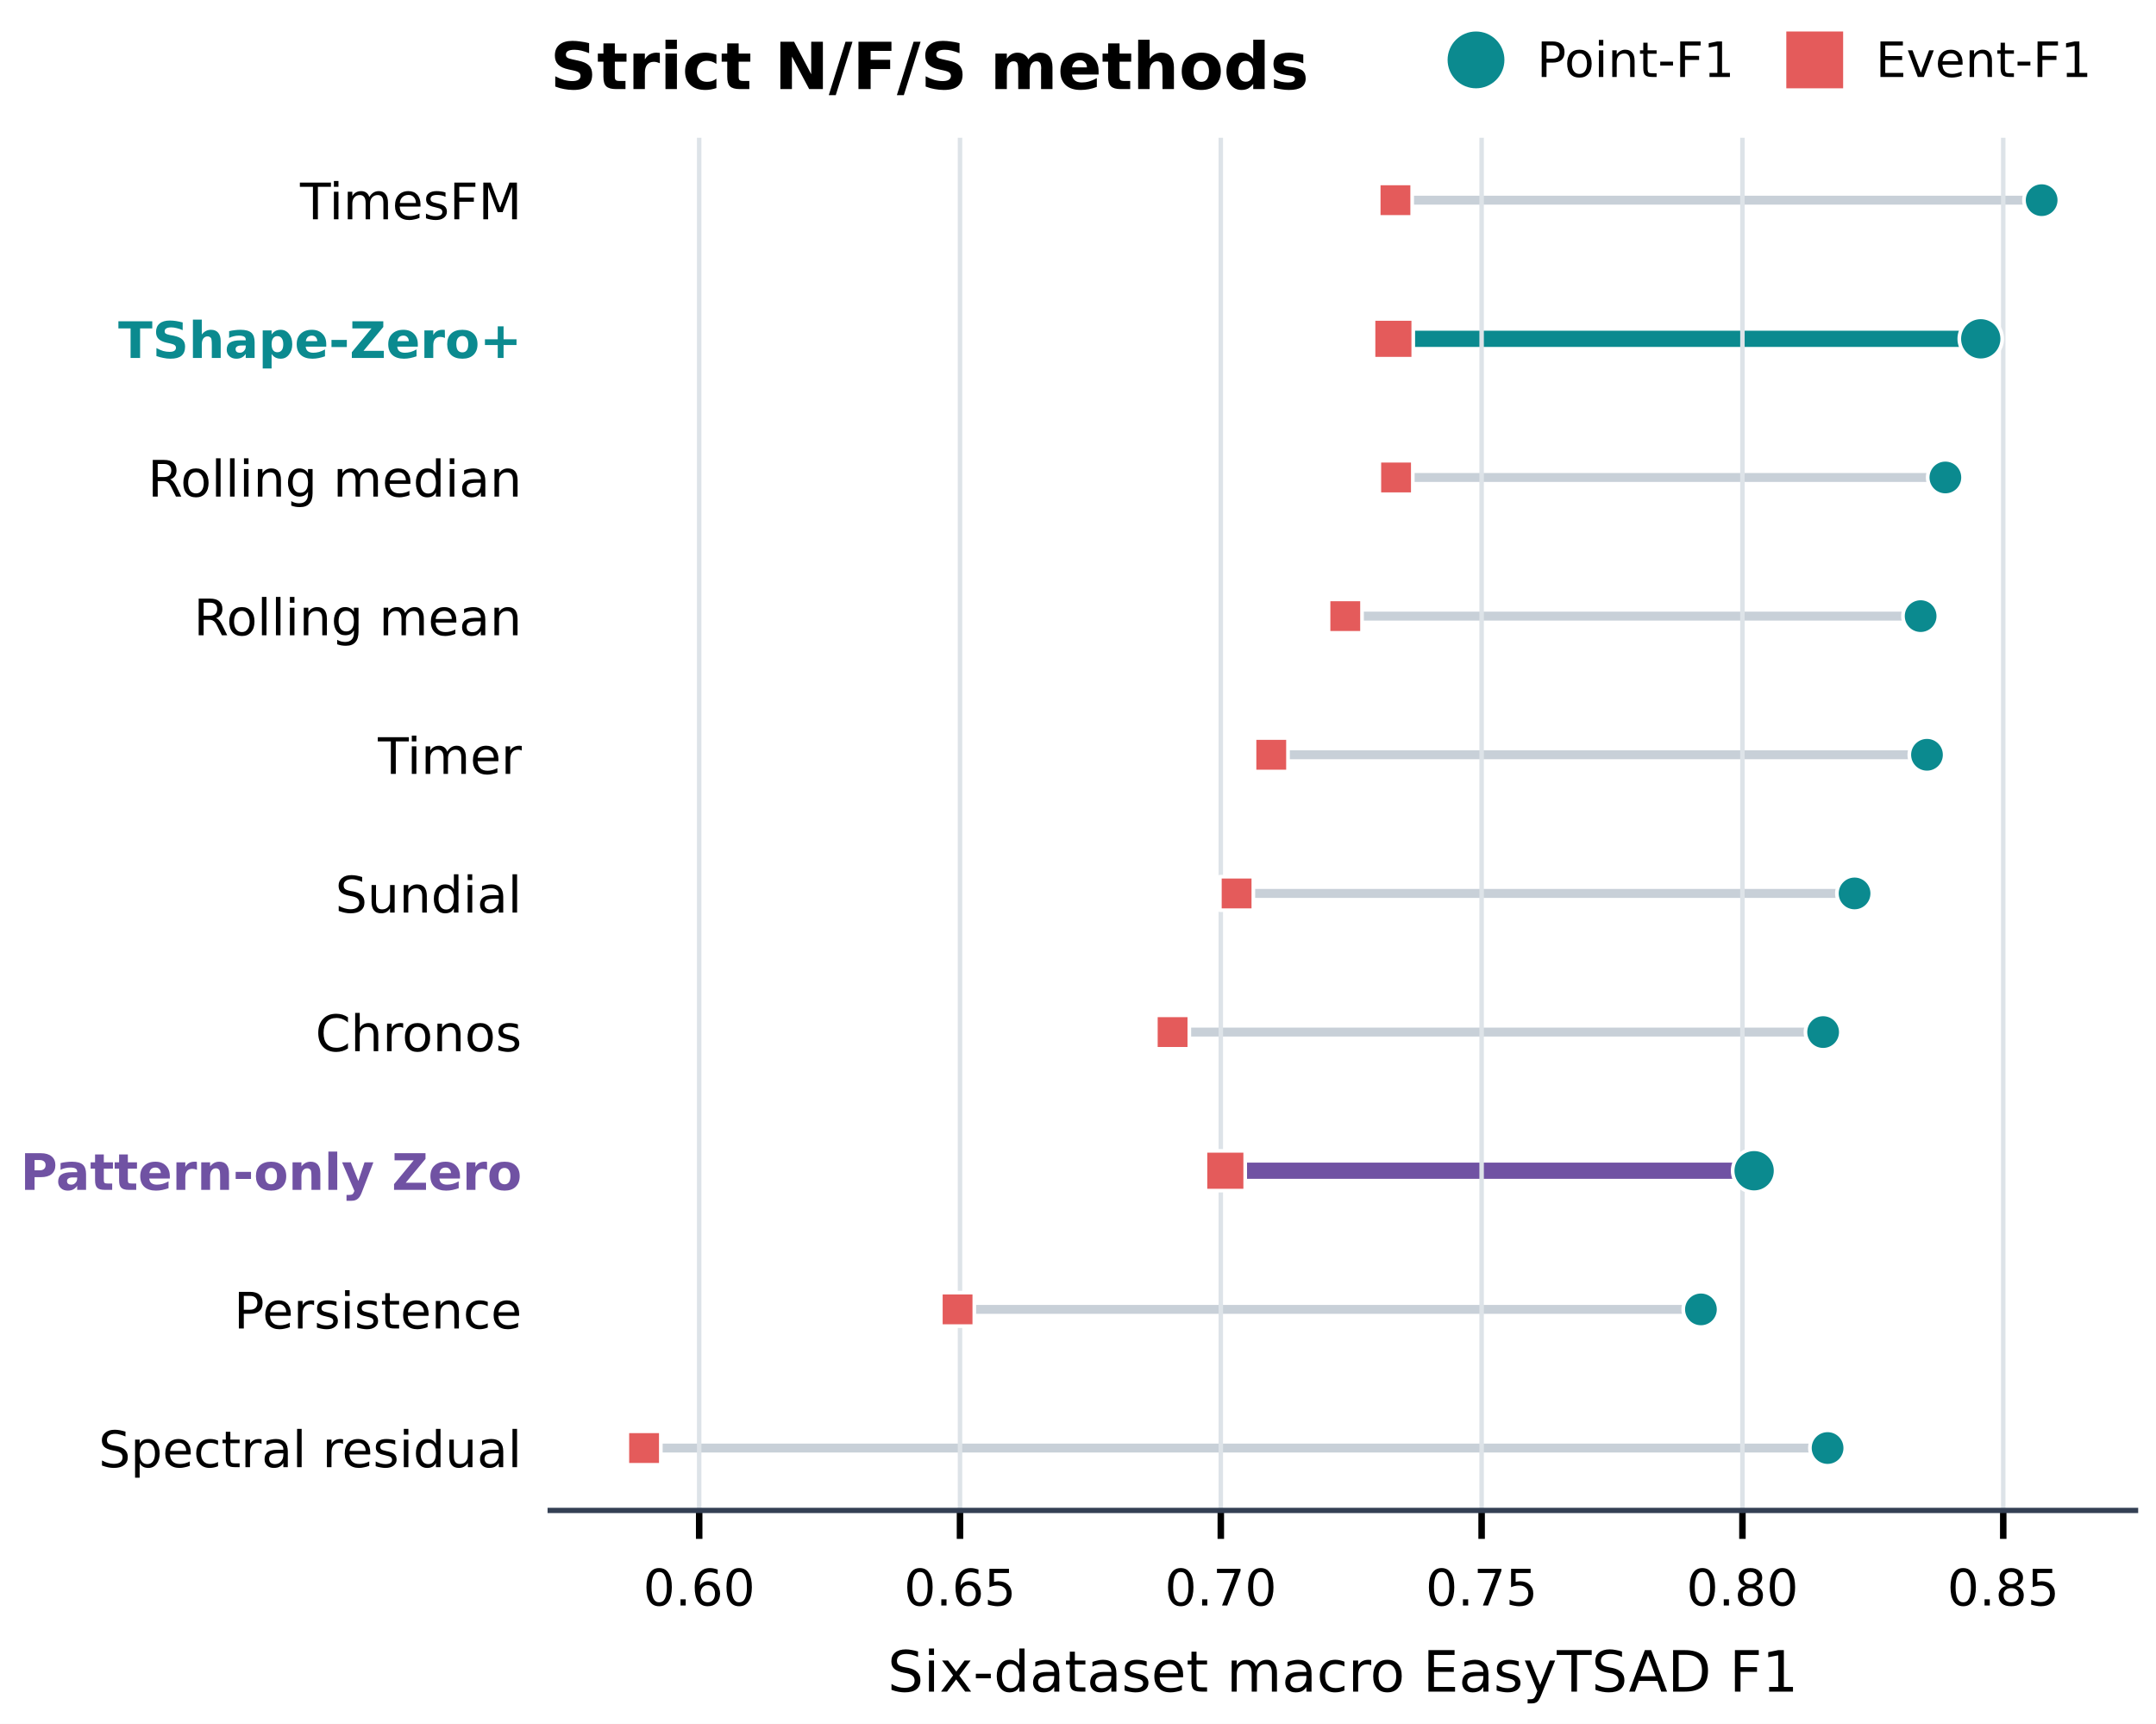
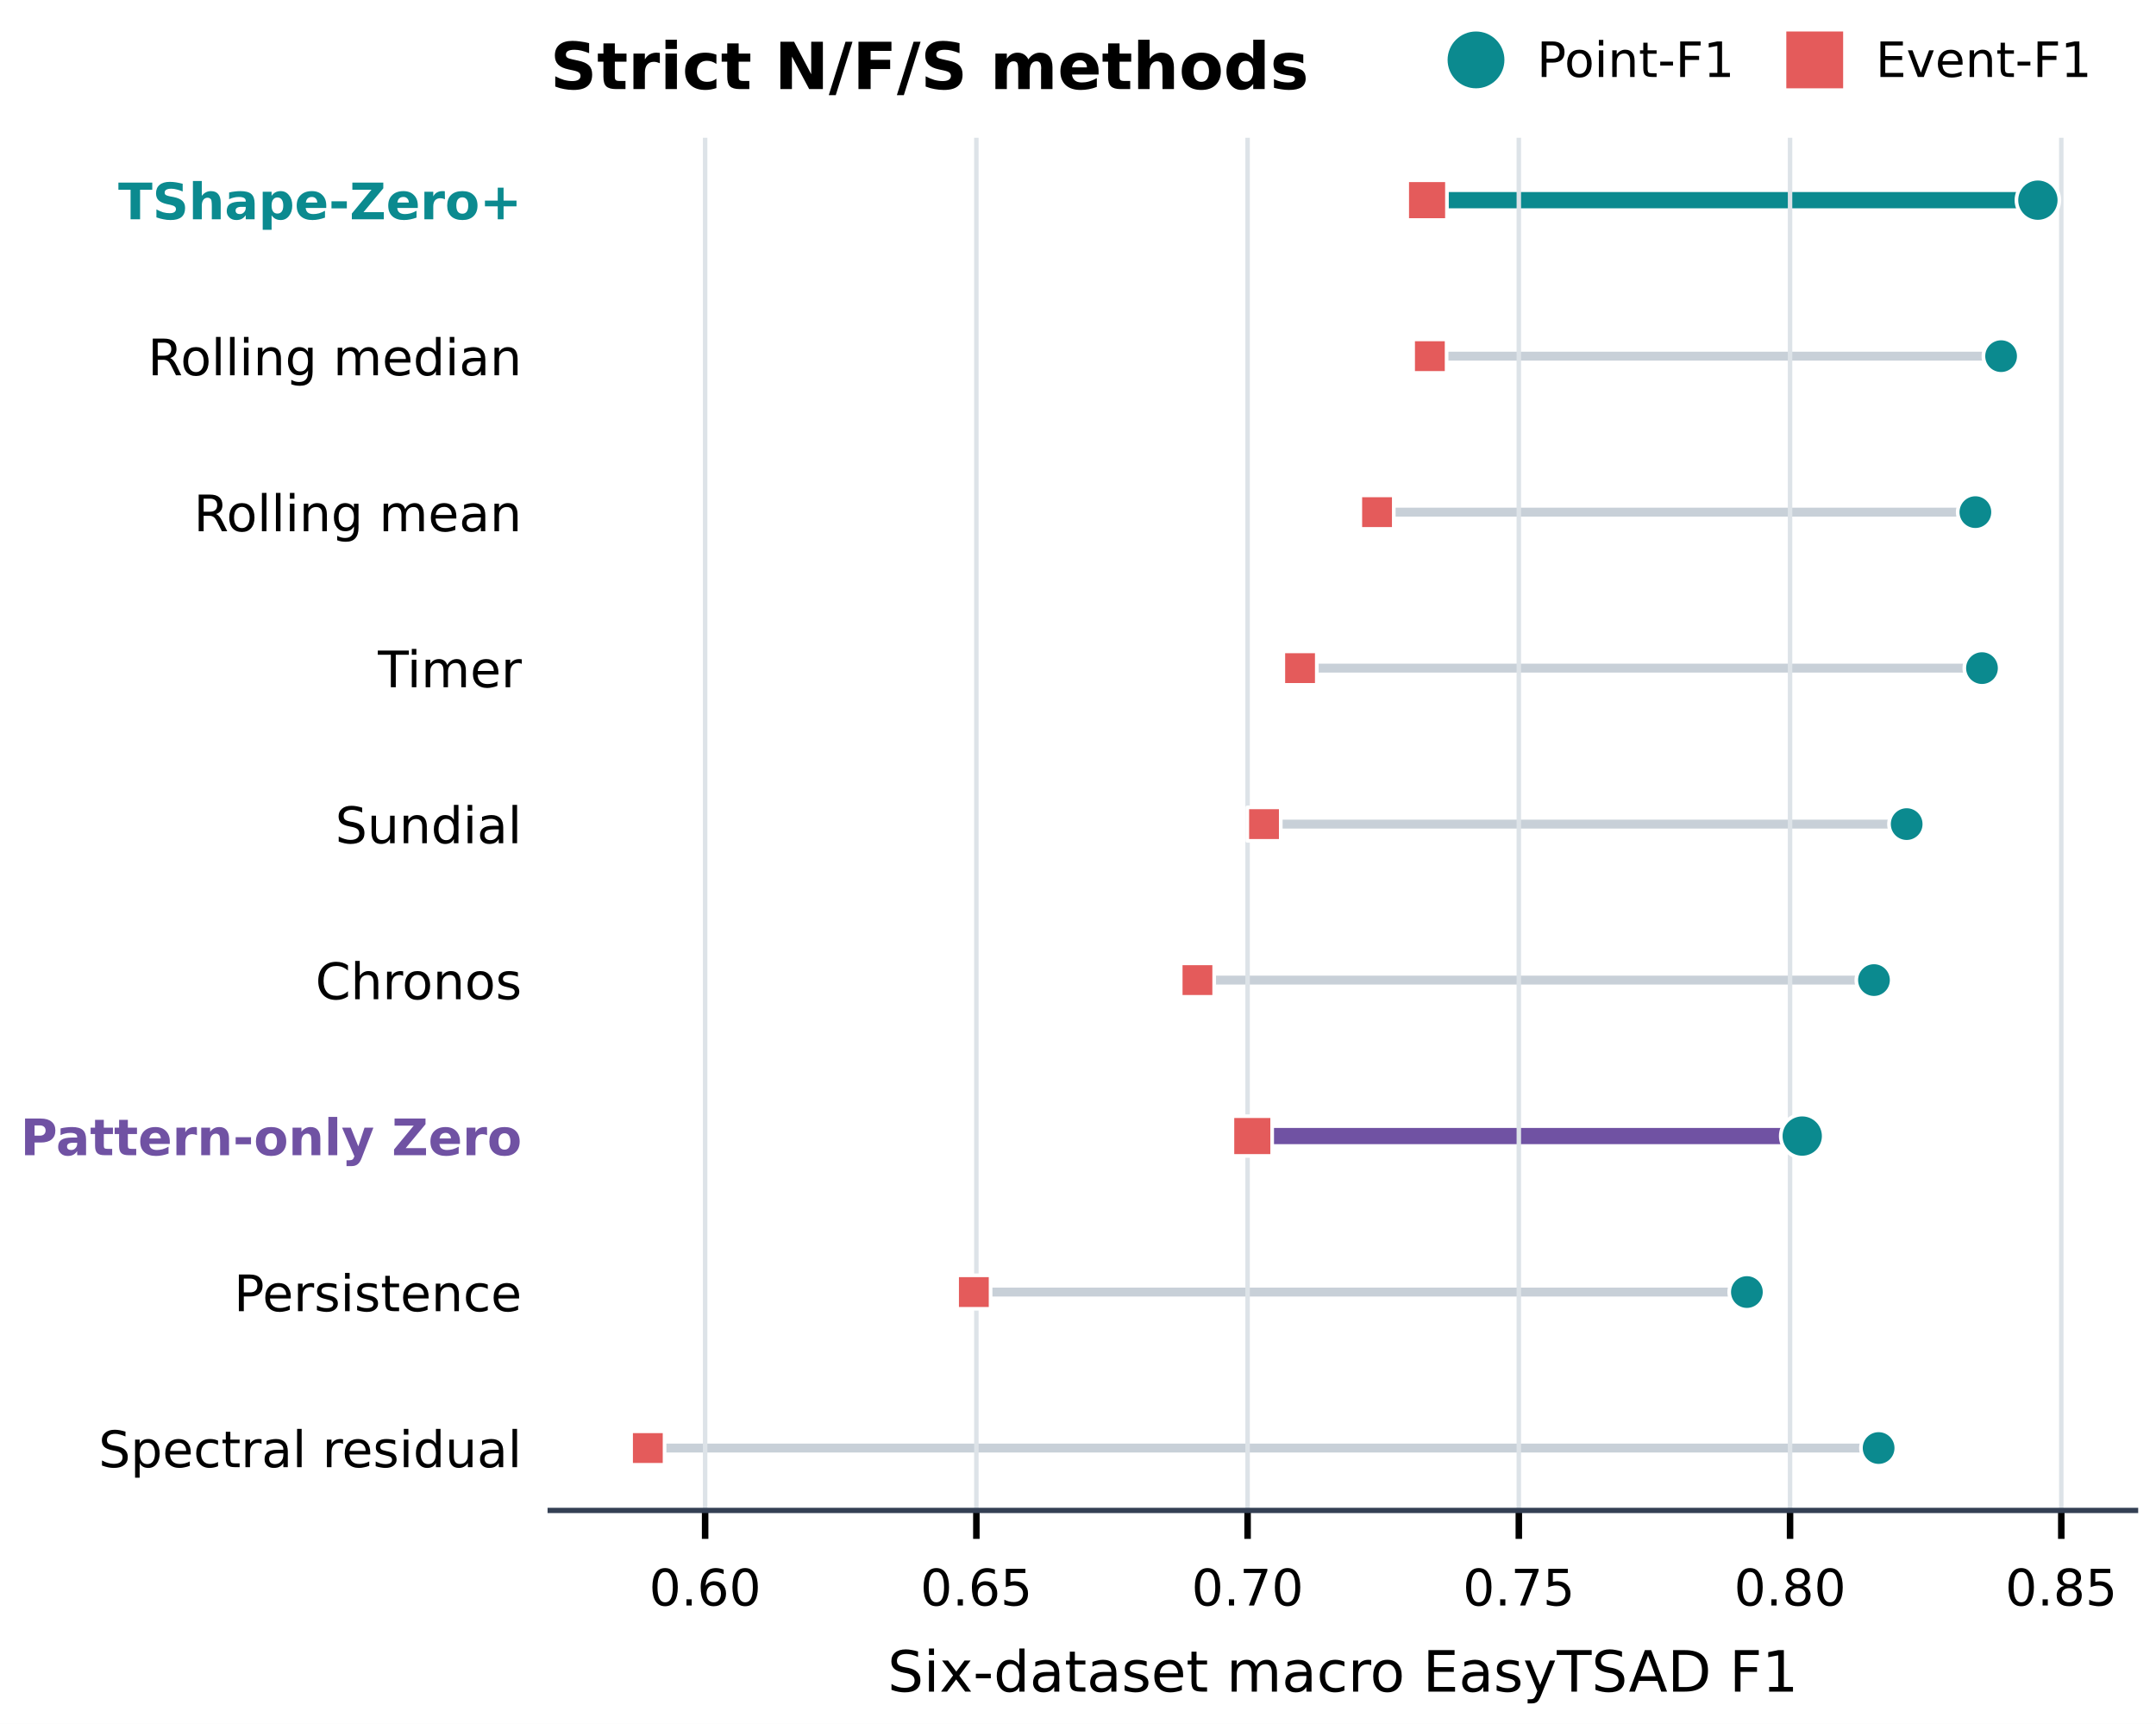
<svg xmlns="http://www.w3.org/2000/svg" xmlns:xlink="http://www.w3.org/1999/xlink" width="265.599pt" height="212.359pt" viewBox="0 0 265.599 212.359" version="1.1">
  <defs>
    <style type="text/css">*{stroke-linejoin: round; stroke-linecap: butt}</style>
  </defs>
  <g id="figure_1">
    <g id="patch_1">
      <path d="M 0 212.359  L 265.599 212.359  L 265.599 0  L 0 0  z " style="fill: #ffffff" />
    </g>
    <g id="axes_1">
      <g id="patch_2">
        <path d="M 67.779 186.064  L 263.079 186.064  L 263.079 16.972  L 67.779 16.972  z " style="fill: #ffffff" />
      </g>
      <g id="line2d_1">
-         <path d="M 171.906 24.658  L 251.512 24.658  " clip-path="url(#p30a64017bb)" style="fill: none; stroke: #c8d0d8; stroke-width: 1.1; stroke-linecap: square" />
+         <path d="M 175.802 24.658  L 251.05 24.658  " clip-path="url(#pa54af2fbdb)" style="fill: none; stroke: #0b8a8f; stroke-width: 2; stroke-linecap: square" />
      </g>
      <g id="line2d_2">
-         <path d="M 171.653 41.738  L 244.01 41.738  " clip-path="url(#p30a64017bb)" style="fill: none; stroke: #0b8a8f; stroke-width: 2; stroke-linecap: square" />
+         <path d="M 176.146 43.873  L 246.516 43.873  " clip-path="url(#pa54af2fbdb)" style="fill: none; stroke: #c8d0d8; stroke-width: 1.1; stroke-linecap: square" />
      </g>
      <g id="line2d_3">
-         <path d="M 171.983 58.818  L 239.65 58.818  " clip-path="url(#p30a64017bb)" style="fill: none; stroke: #c8d0d8; stroke-width: 1.1; stroke-linecap: square" />
+         <path d="M 169.639 63.088  L 243.348 63.088  " clip-path="url(#pa54af2fbdb)" style="fill: none; stroke: #c8d0d8; stroke-width: 1.1; stroke-linecap: square" />
      </g>
      <g id="line2d_4">
-         <path d="M 165.726 75.898  L 236.604 75.898  " clip-path="url(#p30a64017bb)" style="fill: none; stroke: #c8d0d8; stroke-width: 1.1; stroke-linecap: square" />
+         <path d="M 160.155 82.303  L 244.161 82.303  " clip-path="url(#pa54af2fbdb)" style="fill: none; stroke: #c8d0d8; stroke-width: 1.1; stroke-linecap: square" />
      </g>
      <g id="line2d_5">
-         <path d="M 156.607 92.978  L 237.386 92.978  " clip-path="url(#p30a64017bb)" style="fill: none; stroke: #c8d0d8; stroke-width: 1.1; stroke-linecap: square" />
+         <path d="M 155.716 101.518  L 234.884 101.518  " clip-path="url(#pa54af2fbdb)" style="fill: none; stroke: #c8d0d8; stroke-width: 1.1; stroke-linecap: square" />
      </g>
      <g id="line2d_6">
-         <path d="M 152.338 110.058  L 228.465 110.058  " clip-path="url(#p30a64017bb)" style="fill: none; stroke: #c8d0d8; stroke-width: 1.1; stroke-linecap: square" />
+         <path d="M 147.514 120.733  L 230.856 120.733  " clip-path="url(#pa54af2fbdb)" style="fill: none; stroke: #c8d0d8; stroke-width: 1.1; stroke-linecap: square" />
      </g>
      <g id="line2d_7">
-         <path d="M 144.452 127.138  L 224.592 127.138  " clip-path="url(#p30a64017bb)" style="fill: none; stroke: #c8d0d8; stroke-width: 1.1; stroke-linecap: square" />
+         <path d="M 154.271 139.948  L 222.017 139.948  " clip-path="url(#pa54af2fbdb)" style="fill: none; stroke: #7052a3; stroke-width: 2; stroke-linecap: square" />
      </g>
      <g id="line2d_8">
-         <path d="M 150.949 144.218  L 216.092 144.218  " clip-path="url(#p30a64017bb)" style="fill: none; stroke: #7052a3; stroke-width: 2; stroke-linecap: square" />
+         <path d="M 119.969 159.163  L 215.2 159.163  " clip-path="url(#pa54af2fbdb)" style="fill: none; stroke: #c8d0d8; stroke-width: 1.1; stroke-linecap: square" />
      </g>
      <g id="line2d_9">
-         <path d="M 117.964 161.298  L 209.537 161.298  " clip-path="url(#p30a64017bb)" style="fill: none; stroke: #c8d0d8; stroke-width: 1.1; stroke-linecap: square" />
-       </g>
-       <g id="line2d_10">
-         <path d="M 79.345 178.378  L 225.142 178.378  " clip-path="url(#p30a64017bb)" style="fill: none; stroke: #c8d0d8; stroke-width: 1.1; stroke-linecap: square" />
+         <path d="M 79.807 178.378  L 231.428 178.378  " clip-path="url(#pa54af2fbdb)" style="fill: none; stroke: #c8d0d8; stroke-width: 1.1; stroke-linecap: square" />
      </g>
      <g id="matplotlib.axis_1">
        <g id="xtick_1">
+           <g id="line2d_10">
+             <path d="M 86.866 186.064  L 86.866 16.972  " clip-path="url(#pa54af2fbdb)" style="fill: none; stroke: #dde3e8; stroke-width: 0.55; stroke-linecap: square" />
+           </g>
          <g id="line2d_11">
-             <path d="M 86.133 186.064  L 86.133 16.972  " clip-path="url(#p30a64017bb)" style="fill: none; stroke: #dde3e8; stroke-width: 0.55; stroke-linecap: square" />
-           </g>
+             <defs>
+               <path id="m6b1d18d34c" d="M 0 0  L 0 3.5  " style="stroke: #000000; stroke-width: 0.8" />
+             </defs>
+             <g>
+               <use xlink:href="#m6b1d18d34c" x="86.866" y="186.064" style="stroke: #000000; stroke-width: 0.8" />
+             </g>
+           </g>
+           <g id="text_1">
+             <text style="font: 6.2px 'DejaVu Sans'; text-anchor: middle" x="86.866" y="197.775" transform="rotate(-0 86.86629 197.7754)">0.60</text>
+           </g>
+         </g>
+         <g id="xtick_2">
          <g id="line2d_12">
-             <defs>
-               <path id="ma00d0e9907" d="M 0 0  L 0 3.5  " style="stroke: #000000; stroke-width: 0.8" />
-             </defs>
-             <g>
-               <use xlink:href="#ma00d0e9907" x="86.133" y="186.064" style="stroke: #000000; stroke-width: 0.8" />
-             </g>
-           </g>
-           <g id="text_1">
-             <text style="font: 6.2px 'DejaVu Sans'; text-anchor: middle" x="86.133" y="197.775" transform="rotate(-0 86.1331 197.7754)">0.60</text>
-           </g>
-         </g>
-         <g id="xtick_2">
+             <path d="M 120.279 186.064  L 120.279 16.972  " clip-path="url(#pa54af2fbdb)" style="fill: none; stroke: #dde3e8; stroke-width: 0.55; stroke-linecap: square" />
+           </g>
          <g id="line2d_13">
-             <path d="M 118.263 186.064  L 118.263 16.972  " clip-path="url(#p30a64017bb)" style="fill: none; stroke: #dde3e8; stroke-width: 0.55; stroke-linecap: square" />
-           </g>
+             <g>
+               <use xlink:href="#m6b1d18d34c" x="120.279" y="186.064" style="stroke: #000000; stroke-width: 0.8" />
+             </g>
+           </g>
+           <g id="text_2">
+             <text style="font: 6.2px 'DejaVu Sans'; text-anchor: middle" x="120.279" y="197.775" transform="rotate(-0 120.2793 197.7754)">0.65</text>
+           </g>
+         </g>
+         <g id="xtick_3">
          <g id="line2d_14">
-             <g>
-               <use xlink:href="#ma00d0e9907" x="118.263" y="186.064" style="stroke: #000000; stroke-width: 0.8" />
-             </g>
-           </g>
-           <g id="text_2">
-             <text style="font: 6.2px 'DejaVu Sans'; text-anchor: middle" x="118.263" y="197.775" transform="rotate(-0 118.2626 197.7754)">0.65</text>
-           </g>
-         </g>
-         <g id="xtick_3">
+             <path d="M 153.692 186.064  L 153.692 16.972  " clip-path="url(#pa54af2fbdb)" style="fill: none; stroke: #dde3e8; stroke-width: 0.55; stroke-linecap: square" />
+           </g>
          <g id="line2d_15">
-             <path d="M 150.392 186.064  L 150.392 16.972  " clip-path="url(#p30a64017bb)" style="fill: none; stroke: #dde3e8; stroke-width: 0.55; stroke-linecap: square" />
-           </g>
+             <g>
+               <use xlink:href="#m6b1d18d34c" x="153.692" y="186.064" style="stroke: #000000; stroke-width: 0.8" />
+             </g>
+           </g>
+           <g id="text_3">
+             <text style="font: 6.2px 'DejaVu Sans'; text-anchor: middle" x="153.692" y="197.775" transform="rotate(-0 153.6923 197.7754)">0.70</text>
+           </g>
+         </g>
+         <g id="xtick_4">
          <g id="line2d_16">
-             <g>
-               <use xlink:href="#ma00d0e9907" x="150.392" y="186.064" style="stroke: #000000; stroke-width: 0.8" />
-             </g>
-           </g>
-           <g id="text_3">
-             <text style="font: 6.2px 'DejaVu Sans'; text-anchor: middle" x="150.392" y="197.775" transform="rotate(-0 150.3922 197.7754)">0.70</text>
-           </g>
-         </g>
-         <g id="xtick_4">
+             <path d="M 187.105 186.064  L 187.105 16.972  " clip-path="url(#pa54af2fbdb)" style="fill: none; stroke: #dde3e8; stroke-width: 0.55; stroke-linecap: square" />
+           </g>
          <g id="line2d_17">
-             <path d="M 182.522 186.064  L 182.522 16.972  " clip-path="url(#p30a64017bb)" style="fill: none; stroke: #dde3e8; stroke-width: 0.55; stroke-linecap: square" />
-           </g>
+             <g>
+               <use xlink:href="#m6b1d18d34c" x="187.105" y="186.064" style="stroke: #000000; stroke-width: 0.8" />
+             </g>
+           </g>
+           <g id="text_4">
+             <text style="font: 6.2px 'DejaVu Sans'; text-anchor: middle" x="187.105" y="197.775" transform="rotate(-0 187.1053 197.7754)">0.75</text>
+           </g>
+         </g>
+         <g id="xtick_5">
          <g id="line2d_18">
-             <g>
-               <use xlink:href="#ma00d0e9907" x="182.522" y="186.064" style="stroke: #000000; stroke-width: 0.8" />
-             </g>
-           </g>
-           <g id="text_4">
-             <text style="font: 6.2px 'DejaVu Sans'; text-anchor: middle" x="182.522" y="197.775" transform="rotate(-0 182.5217 197.7754)">0.75</text>
-           </g>
-         </g>
-         <g id="xtick_5">
+             <path d="M 220.518 186.064  L 220.518 16.972  " clip-path="url(#pa54af2fbdb)" style="fill: none; stroke: #dde3e8; stroke-width: 0.55; stroke-linecap: square" />
+           </g>
          <g id="line2d_19">
-             <path d="M 214.651 186.064  L 214.651 16.972  " clip-path="url(#p30a64017bb)" style="fill: none; stroke: #dde3e8; stroke-width: 0.55; stroke-linecap: square" />
-           </g>
+             <g>
+               <use xlink:href="#m6b1d18d34c" x="220.518" y="186.064" style="stroke: #000000; stroke-width: 0.8" />
+             </g>
+           </g>
+           <g id="text_5">
+             <text style="font: 6.2px 'DejaVu Sans'; text-anchor: middle" x="220.518" y="197.775" transform="rotate(-0 220.5183 197.7754)">0.80</text>
+           </g>
+         </g>
+         <g id="xtick_6">
          <g id="line2d_20">
-             <g>
-               <use xlink:href="#ma00d0e9907" x="214.651" y="186.064" style="stroke: #000000; stroke-width: 0.8" />
-             </g>
-           </g>
-           <g id="text_5">
-             <text style="font: 6.2px 'DejaVu Sans'; text-anchor: middle" x="214.651" y="197.775" transform="rotate(-0 214.6512 197.7754)">0.80</text>
-           </g>
-         </g>
-         <g id="xtick_6">
+             <path d="M 253.931 186.064  L 253.931 16.972  " clip-path="url(#pa54af2fbdb)" style="fill: none; stroke: #dde3e8; stroke-width: 0.55; stroke-linecap: square" />
+           </g>
          <g id="line2d_21">
-             <path d="M 246.781 186.064  L 246.781 16.972  " clip-path="url(#p30a64017bb)" style="fill: none; stroke: #dde3e8; stroke-width: 0.55; stroke-linecap: square" />
-           </g>
-           <g id="line2d_22">
-             <g>
-               <use xlink:href="#ma00d0e9907" x="246.781" y="186.064" style="stroke: #000000; stroke-width: 0.8" />
+             <g>
+               <use xlink:href="#m6b1d18d34c" x="253.931" y="186.064" style="stroke: #000000; stroke-width: 0.8" />
            </g>
          </g>
          <g id="text_6">
-             <text style="font: 6.2px 'DejaVu Sans'; text-anchor: middle" x="246.781" y="197.775" transform="rotate(-0 246.7808 197.7754)">0.85</text>
+             <text style="font: 6.2px 'DejaVu Sans'; text-anchor: middle" x="253.931" y="197.775" transform="rotate(-0 253.9313 197.7754)">0.85</text>
          </g>
        </g>
        <g id="text_7">
          <text style="font: 7px 'DejaVu Sans'; text-anchor: middle" x="165.429" y="208.384" transform="rotate(-0 165.4288 208.3837)">Six-dataset macro EasyTSAD F1</text>
        </g>
      </g>
      <g id="matplotlib.axis_2">
        <g id="ytick_1">
+           <g id="line2d_22" />
+           <g id="text_8">
+             <text style="fill: #0b8a8f; font: 700 6.2px 'DejaVu Sans'; text-anchor: end" x="64.279" y="27.014" transform="rotate(-0 64.27878 27.01385)">TShape-Zero+</text>
+           </g>
+         </g>
+         <g id="ytick_2">
          <g id="line2d_23" />
-           <g id="text_8">
-             <text style="font: 6.2px 'DejaVu Sans'; text-anchor: end" x="64.279" y="27.014" transform="rotate(-0 64.27878 27.01385)">TimesFM</text>
-           </g>
-         </g>
-         <g id="ytick_2">
+           <g id="text_9">
+             <text style="font: 6.2px 'DejaVu Sans'; text-anchor: end" x="64.279" y="46.229" transform="rotate(-0 64.27878 46.22885)">Rolling median</text>
+           </g>
+         </g>
+         <g id="ytick_3">
          <g id="line2d_24" />
-           <g id="text_9">
-             <text style="fill: #0b8a8f; font: 700 6.2px 'DejaVu Sans'; text-anchor: end" x="64.279" y="44.094" transform="rotate(-0 64.27878 44.09385)">TShape-Zero+</text>
-           </g>
-         </g>
-         <g id="ytick_3">
+           <g id="text_10">
+             <text style="font: 6.2px 'DejaVu Sans'; text-anchor: end" x="64.279" y="65.444" transform="rotate(-0 64.27878 65.44385)">Rolling mean</text>
+           </g>
+         </g>
+         <g id="ytick_4">
          <g id="line2d_25" />
-           <g id="text_10">
-             <text style="font: 6.2px 'DejaVu Sans'; text-anchor: end" x="64.279" y="61.174" transform="rotate(-0 64.27878 61.17385)">Rolling median</text>
-           </g>
-         </g>
-         <g id="ytick_4">
+           <g id="text_11">
+             <text style="font: 6.2px 'DejaVu Sans'; text-anchor: end" x="64.279" y="84.659" transform="rotate(-0 64.27878 84.65885)">Timer</text>
+           </g>
+         </g>
+         <g id="ytick_5">
          <g id="line2d_26" />
-           <g id="text_11">
-             <text style="font: 6.2px 'DejaVu Sans'; text-anchor: end" x="64.279" y="78.254" transform="rotate(-0 64.27878 78.25385)">Rolling mean</text>
-           </g>
-         </g>
-         <g id="ytick_5">
+           <g id="text_12">
+             <text style="font: 6.2px 'DejaVu Sans'; text-anchor: end" x="64.279" y="103.874" transform="rotate(-0 64.27878 103.8739)">Sundial</text>
+           </g>
+         </g>
+         <g id="ytick_6">
          <g id="line2d_27" />
-           <g id="text_12">
-             <text style="font: 6.2px 'DejaVu Sans'; text-anchor: end" x="64.279" y="95.334" transform="rotate(-0 64.27878 95.33385)">Timer</text>
-           </g>
-         </g>
-         <g id="ytick_6">
+           <g id="text_13">
+             <text style="font: 6.2px 'DejaVu Sans'; text-anchor: end" x="64.279" y="123.089" transform="rotate(-0 64.27878 123.0889)">Chronos</text>
+           </g>
+         </g>
+         <g id="ytick_7">
          <g id="line2d_28" />
-           <g id="text_13">
-             <text style="font: 6.2px 'DejaVu Sans'; text-anchor: end" x="64.279" y="112.414" transform="rotate(-0 64.27878 112.4139)">Sundial</text>
-           </g>
-         </g>
-         <g id="ytick_7">
+           <g id="text_14">
+             <text style="fill: #7052a3; font: 700 6.2px 'DejaVu Sans'; text-anchor: end" x="64.279" y="142.304" transform="rotate(-0 64.27878 142.3039)">Pattern-only Zero</text>
+           </g>
+         </g>
+         <g id="ytick_8">
          <g id="line2d_29" />
-           <g id="text_14">
-             <text style="font: 6.2px 'DejaVu Sans'; text-anchor: end" x="64.279" y="129.494" transform="rotate(-0 64.27878 129.4939)">Chronos</text>
-           </g>
-         </g>
-         <g id="ytick_8">
+           <g id="text_15">
+             <text style="font: 6.2px 'DejaVu Sans'; text-anchor: end" x="64.279" y="161.519" transform="rotate(-0 64.27878 161.5189)">Persistence</text>
+           </g>
+         </g>
+         <g id="ytick_9">
          <g id="line2d_30" />
-           <g id="text_15">
-             <text style="fill: #7052a3; font: 700 6.2px 'DejaVu Sans'; text-anchor: end" x="64.279" y="146.574" transform="rotate(-0 64.27878 146.5739)">Pattern-only Zero</text>
-           </g>
-         </g>
-         <g id="ytick_9">
-           <g id="line2d_31" />
          <g id="text_16">
-             <text style="font: 6.2px 'DejaVu Sans'; text-anchor: end" x="64.279" y="163.654" transform="rotate(-0 64.27878 163.6539)">Persistence</text>
-           </g>
-         </g>
-         <g id="ytick_10">
-           <g id="line2d_32" />
-           <g id="text_17">
            <text style="font: 6.2px 'DejaVu Sans'; text-anchor: end" x="64.279" y="180.734" transform="rotate(-0 64.27878 180.7339)">Spectral residual</text>
          </g>
        </g>
      </g>
      <g id="patch_3">
        <path d="M 67.779 186.064  L 263.079 186.064  " style="fill: none; stroke: #344054; stroke-width: 0.65; stroke-linejoin: miter; stroke-linecap: square" />
      </g>
      <g id="PathCollection_1">
        <defs>
-           <path id="mbe9357f0a6" d="M -2.062 2.062  L 2.062 2.062  L 2.062 -2.062  L -2.062 -2.062  z " style="stroke: #ffffff; stroke-width: 0.45" />
+           <path id="meb82c21fa1" d="M -2.449 2.449  L 2.449 2.449  L 2.449 -2.449  L -2.449 -2.449  z " style="stroke: #ffffff; stroke-width: 0.45" />
        </defs>
-         <g clip-path="url(#p30a64017bb)">
-           <use xlink:href="#mbe9357f0a6" x="171.906" y="24.658" style="fill: #e45b5b; stroke: #ffffff; stroke-width: 0.45" />
+         <g clip-path="url(#pa54af2fbdb)">
+           <use xlink:href="#meb82c21fa1" x="175.802" y="24.658" style="fill: #e45b5b; stroke: #ffffff; stroke-width: 0.45" />
        </g>
      </g>
      <g id="PathCollection_2">
        <defs>
-           <path id="m568a34bbb2" d="M 0 2.179  C 0.578 2.179 1.132 1.95 1.541 1.541  C 1.95 1.132 2.179 0.578 2.179 0  C 2.179 -0.578 1.95 -1.132 1.541 -1.541  C 1.132 -1.95 0.578 -2.179 0 -2.179  C -0.578 -2.179 -1.132 -1.95 -1.541 -1.541  C -1.95 -1.132 -2.179 -0.578 -2.179 0  C -2.179 0.578 -1.95 1.132 -1.541 1.541  C -1.132 1.95 -0.578 2.179 0 2.179  z " style="stroke: #ffffff; stroke-width: 0.45" />
+           <path id="md902fa13a7" d="M 0 2.646  C 0.702 2.646 1.375 2.367 1.871 1.871  C 2.367 1.375 2.646 0.702 2.646 0  C 2.646 -0.702 2.367 -1.375 1.871 -1.871  C 1.375 -2.367 0.702 -2.646 0 -2.646  C -0.702 -2.646 -1.375 -2.367 -1.871 -1.871  C -2.367 -1.375 -2.646 -0.702 -2.646 0  C -2.646 0.702 -2.367 1.375 -1.871 1.871  C -1.375 2.367 -0.702 2.646 0 2.646  z " style="stroke: #ffffff; stroke-width: 0.45" />
        </defs>
-         <g clip-path="url(#p30a64017bb)">
-           <use xlink:href="#m568a34bbb2" x="251.512" y="24.658" style="fill: #0b8a8f; stroke: #ffffff; stroke-width: 0.45" />
+         <g clip-path="url(#pa54af2fbdb)">
+           <use xlink:href="#md902fa13a7" x="251.05" y="24.658" style="fill: #0b8a8f; stroke: #ffffff; stroke-width: 0.45" />
        </g>
      </g>
      <g id="PathCollection_3">
        <defs>
-           <path id="m2af88051de" d="M -2.449 2.449  L 2.449 2.449  L 2.449 -2.449  L -2.449 -2.449  z " style="stroke: #ffffff; stroke-width: 0.45" />
+           <path id="me27ee7b16b" d="M -2.062 2.062  L 2.062 2.062  L 2.062 -2.062  L -2.062 -2.062  z " style="stroke: #ffffff; stroke-width: 0.45" />
        </defs>
-         <g clip-path="url(#p30a64017bb)">
-           <use xlink:href="#m2af88051de" x="171.653" y="41.738" style="fill: #e45b5b; stroke: #ffffff; stroke-width: 0.45" />
+         <g clip-path="url(#pa54af2fbdb)">
+           <use xlink:href="#me27ee7b16b" x="176.146" y="43.873" style="fill: #e45b5b; stroke: #ffffff; stroke-width: 0.45" />
        </g>
      </g>
      <g id="PathCollection_4">
        <defs>
-           <path id="mac61164a75" d="M 0 2.646  C 0.702 2.646 1.375 2.367 1.871 1.871  C 2.367 1.375 2.646 0.702 2.646 0  C 2.646 -0.702 2.367 -1.375 1.871 -1.871  C 1.375 -2.367 0.702 -2.646 0 -2.646  C -0.702 -2.646 -1.375 -2.367 -1.871 -1.871  C -2.367 -1.375 -2.646 -0.702 -2.646 0  C -2.646 0.702 -2.367 1.375 -1.871 1.871  C -1.375 2.367 -0.702 2.646 0 2.646  z " style="stroke: #ffffff; stroke-width: 0.45" />
+           <path id="mfd6132542a" d="M 0 2.179  C 0.578 2.179 1.132 1.95 1.541 1.541  C 1.95 1.132 2.179 0.578 2.179 0  C 2.179 -0.578 1.95 -1.132 1.541 -1.541  C 1.132 -1.95 0.578 -2.179 0 -2.179  C -0.578 -2.179 -1.132 -1.95 -1.541 -1.541  C -1.95 -1.132 -2.179 -0.578 -2.179 0  C -2.179 0.578 -1.95 1.132 -1.541 1.541  C -1.132 1.95 -0.578 2.179 0 2.179  z " style="stroke: #ffffff; stroke-width: 0.45" />
        </defs>
-         <g clip-path="url(#p30a64017bb)">
-           <use xlink:href="#mac61164a75" x="244.01" y="41.738" style="fill: #0b8a8f; stroke: #ffffff; stroke-width: 0.45" />
+         <g clip-path="url(#pa54af2fbdb)">
+           <use xlink:href="#mfd6132542a" x="246.516" y="43.873" style="fill: #0b8a8f; stroke: #ffffff; stroke-width: 0.45" />
        </g>
      </g>
      <g id="PathCollection_5">
-         <g clip-path="url(#p30a64017bb)">
-           <use xlink:href="#mbe9357f0a6" x="171.983" y="58.818" style="fill: #e45b5b; stroke: #ffffff; stroke-width: 0.45" />
+         <g clip-path="url(#pa54af2fbdb)">
+           <use xlink:href="#me27ee7b16b" x="169.639" y="63.088" style="fill: #e45b5b; stroke: #ffffff; stroke-width: 0.45" />
        </g>
      </g>
      <g id="PathCollection_6">
-         <g clip-path="url(#p30a64017bb)">
-           <use xlink:href="#m568a34bbb2" x="239.65" y="58.818" style="fill: #0b8a8f; stroke: #ffffff; stroke-width: 0.45" />
+         <g clip-path="url(#pa54af2fbdb)">
+           <use xlink:href="#mfd6132542a" x="243.348" y="63.088" style="fill: #0b8a8f; stroke: #ffffff; stroke-width: 0.45" />
        </g>
      </g>
      <g id="PathCollection_7">
-         <g clip-path="url(#p30a64017bb)">
-           <use xlink:href="#mbe9357f0a6" x="165.726" y="75.898" style="fill: #e45b5b; stroke: #ffffff; stroke-width: 0.45" />
+         <g clip-path="url(#pa54af2fbdb)">
+           <use xlink:href="#me27ee7b16b" x="160.155" y="82.303" style="fill: #e45b5b; stroke: #ffffff; stroke-width: 0.45" />
        </g>
      </g>
      <g id="PathCollection_8">
-         <g clip-path="url(#p30a64017bb)">
-           <use xlink:href="#m568a34bbb2" x="236.604" y="75.898" style="fill: #0b8a8f; stroke: #ffffff; stroke-width: 0.45" />
+         <g clip-path="url(#pa54af2fbdb)">
+           <use xlink:href="#mfd6132542a" x="244.161" y="82.303" style="fill: #0b8a8f; stroke: #ffffff; stroke-width: 0.45" />
        </g>
      </g>
      <g id="PathCollection_9">
-         <g clip-path="url(#p30a64017bb)">
-           <use xlink:href="#mbe9357f0a6" x="156.607" y="92.978" style="fill: #e45b5b; stroke: #ffffff; stroke-width: 0.45" />
+         <g clip-path="url(#pa54af2fbdb)">
+           <use xlink:href="#me27ee7b16b" x="155.716" y="101.518" style="fill: #e45b5b; stroke: #ffffff; stroke-width: 0.45" />
        </g>
      </g>
      <g id="PathCollection_10">
-         <g clip-path="url(#p30a64017bb)">
-           <use xlink:href="#m568a34bbb2" x="237.386" y="92.978" style="fill: #0b8a8f; stroke: #ffffff; stroke-width: 0.45" />
+         <g clip-path="url(#pa54af2fbdb)">
+           <use xlink:href="#mfd6132542a" x="234.884" y="101.518" style="fill: #0b8a8f; stroke: #ffffff; stroke-width: 0.45" />
        </g>
      </g>
      <g id="PathCollection_11">
-         <g clip-path="url(#p30a64017bb)">
-           <use xlink:href="#mbe9357f0a6" x="152.338" y="110.058" style="fill: #e45b5b; stroke: #ffffff; stroke-width: 0.45" />
+         <g clip-path="url(#pa54af2fbdb)">
+           <use xlink:href="#me27ee7b16b" x="147.514" y="120.733" style="fill: #e45b5b; stroke: #ffffff; stroke-width: 0.45" />
        </g>
      </g>
      <g id="PathCollection_12">
-         <g clip-path="url(#p30a64017bb)">
-           <use xlink:href="#m568a34bbb2" x="228.465" y="110.058" style="fill: #0b8a8f; stroke: #ffffff; stroke-width: 0.45" />
+         <g clip-path="url(#pa54af2fbdb)">
+           <use xlink:href="#mfd6132542a" x="230.856" y="120.733" style="fill: #0b8a8f; stroke: #ffffff; stroke-width: 0.45" />
        </g>
      </g>
      <g id="PathCollection_13">
-         <g clip-path="url(#p30a64017bb)">
-           <use xlink:href="#mbe9357f0a6" x="144.452" y="127.138" style="fill: #e45b5b; stroke: #ffffff; stroke-width: 0.45" />
+         <g clip-path="url(#pa54af2fbdb)">
+           <use xlink:href="#meb82c21fa1" x="154.271" y="139.948" style="fill: #e45b5b; stroke: #ffffff; stroke-width: 0.45" />
        </g>
      </g>
      <g id="PathCollection_14">
-         <g clip-path="url(#p30a64017bb)">
-           <use xlink:href="#m568a34bbb2" x="224.592" y="127.138" style="fill: #0b8a8f; stroke: #ffffff; stroke-width: 0.45" />
+         <g clip-path="url(#pa54af2fbdb)">
+           <use xlink:href="#md902fa13a7" x="222.017" y="139.948" style="fill: #0b8a8f; stroke: #ffffff; stroke-width: 0.45" />
        </g>
      </g>
      <g id="PathCollection_15">
-         <g clip-path="url(#p30a64017bb)">
-           <use xlink:href="#m2af88051de" x="150.949" y="144.218" style="fill: #e45b5b; stroke: #ffffff; stroke-width: 0.45" />
+         <g clip-path="url(#pa54af2fbdb)">
+           <use xlink:href="#me27ee7b16b" x="119.969" y="159.163" style="fill: #e45b5b; stroke: #ffffff; stroke-width: 0.45" />
        </g>
      </g>
      <g id="PathCollection_16">
-         <g clip-path="url(#p30a64017bb)">
-           <use xlink:href="#mac61164a75" x="216.092" y="144.218" style="fill: #0b8a8f; stroke: #ffffff; stroke-width: 0.45" />
+         <g clip-path="url(#pa54af2fbdb)">
+           <use xlink:href="#mfd6132542a" x="215.2" y="159.163" style="fill: #0b8a8f; stroke: #ffffff; stroke-width: 0.45" />
        </g>
      </g>
      <g id="PathCollection_17">
-         <g clip-path="url(#p30a64017bb)">
-           <use xlink:href="#mbe9357f0a6" x="117.964" y="161.298" style="fill: #e45b5b; stroke: #ffffff; stroke-width: 0.45" />
+         <g clip-path="url(#pa54af2fbdb)">
+           <use xlink:href="#me27ee7b16b" x="79.807" y="178.378" style="fill: #e45b5b; stroke: #ffffff; stroke-width: 0.45" />
        </g>
      </g>
      <g id="PathCollection_18">
-         <g clip-path="url(#p30a64017bb)">
-           <use xlink:href="#m568a34bbb2" x="209.537" y="161.298" style="fill: #0b8a8f; stroke: #ffffff; stroke-width: 0.45" />
-         </g>
-       </g>
-       <g id="PathCollection_19">
-         <g clip-path="url(#p30a64017bb)">
-           <use xlink:href="#mbe9357f0a6" x="79.345" y="178.378" style="fill: #e45b5b; stroke: #ffffff; stroke-width: 0.45" />
-         </g>
-       </g>
-       <g id="PathCollection_20">
-         <g clip-path="url(#p30a64017bb)">
-           <use xlink:href="#m568a34bbb2" x="225.142" y="178.378" style="fill: #0b8a8f; stroke: #ffffff; stroke-width: 0.45" />
-         </g>
-       </g>
-       <g id="text_18">
+         <g clip-path="url(#pa54af2fbdb)">
+           <use xlink:href="#mfd6132542a" x="231.428" y="178.378" style="fill: #0b8a8f; stroke: #ffffff; stroke-width: 0.45" />
+         </g>
+       </g>
+       <g id="text_17">
        <text style="font: 700 8px 'DejaVu Sans'; text-anchor: start" x="67.779" y="10.972" transform="rotate(-0 67.77878 10.97233)">Strict N/F/S methods</text>
      </g>
      <g id="legend_1">
-         <g id="line2d_33">
+         <g id="line2d_31">
          <defs>
-             <path id="m068cff02a0" d="M 0 3  C 0.796 3 1.559 2.684 2.121 2.121  C 2.684 1.559 3 0.796 3 0  C 3 -0.796 2.684 -1.559 2.121 -2.121  C 1.559 -2.684 0.796 -3 0 -3  C -0.796 -3 -1.559 -2.684 -2.121 -2.121  C -2.684 -1.559 -3 -0.796 -3 0  C -3 0.796 -2.684 1.559 -2.121 2.121  C -1.559 2.684 -0.796 3 0 3  z " style="stroke: #0b8a8f" />
+             <path id="m6a1879d504" d="M 0 3  C 0.796 3 1.559 2.684 2.121 2.121  C 2.684 1.559 3 0.796 3 0  C 3 -0.796 2.684 -1.559 2.121 -2.121  C 1.559 -2.684 0.796 -3 0 -3  C -0.796 -3 -1.559 -2.684 -2.121 -2.121  C -2.684 -1.559 -3 -0.796 -3 0  C -3 0.796 -2.684 1.559 -2.121 2.121  C -1.559 2.684 -0.796 3 0 3  z " style="stroke: #0b8a8f" />
          </defs>
          <g>
-             <use xlink:href="#m068cff02a0" x="181.83" y="7.379" style="fill: #0b8a8f; stroke: #0b8a8f" />
-           </g>
-         </g>
-         <g id="text_19">
+             <use xlink:href="#m6a1879d504" x="181.83" y="7.379" style="fill: #0b8a8f; stroke: #0b8a8f" />
+           </g>
+         </g>
+         <g id="text_18">
          <text style="font: 6px 'DejaVu Sans'; text-anchor: start" x="189.33" y="9.479" transform="rotate(-0 189.3303 9.479062)">Point-F1</text>
        </g>
-         <g id="line2d_34">
+         <g id="line2d_32">
          <defs>
-             <path id="m809d15797d" d="M -3 3  L 3 3  L 3 -3  L -3 -3  z " style="stroke: #e45b5b; stroke-linejoin: miter" />
+             <path id="m6eb8f1e87b" d="M -3 3  L 3 3  L 3 -3  L -3 -3  z " style="stroke: #e45b5b; stroke-linejoin: miter" />
          </defs>
          <g>
-             <use xlink:href="#m809d15797d" x="223.557" y="7.379" style="fill: #e45b5b; stroke: #e45b5b; stroke-linejoin: miter" />
-           </g>
-         </g>
-         <g id="text_20">
+             <use xlink:href="#m6eb8f1e87b" x="223.557" y="7.379" style="fill: #e45b5b; stroke: #e45b5b; stroke-linejoin: miter" />
+           </g>
+         </g>
+         <g id="text_19">
          <text style="font: 6px 'DejaVu Sans'; text-anchor: start" x="231.057" y="9.479" transform="rotate(-0 231.0566 9.479062)">Event-F1</text>
        </g>
      </g>
    </g>
  </g>
  <defs>
-     <clipPath id="p30a64017bb">
+     <clipPath id="pa54af2fbdb">
      <rect x="67.779" y="16.972" width="195.3" height="169.092" />
    </clipPath>
  </defs>
</svg>
